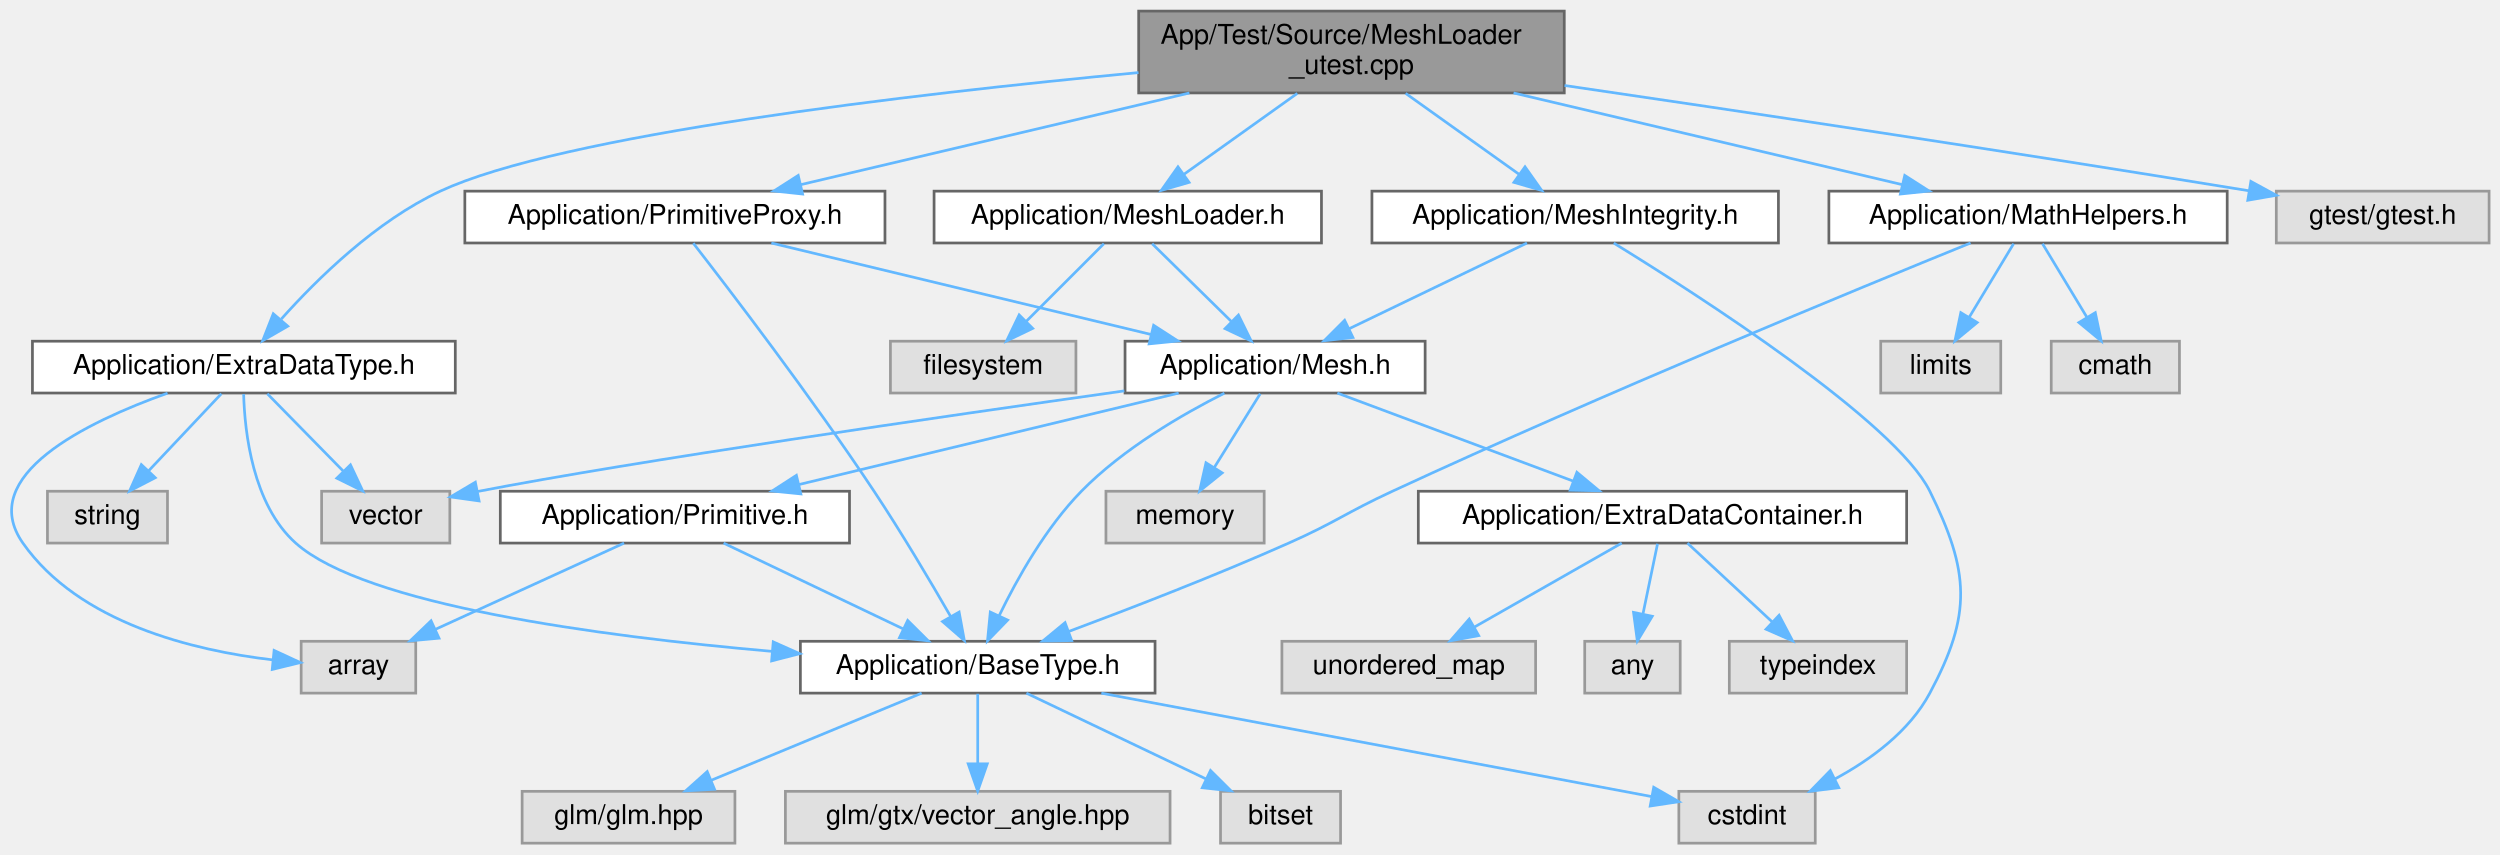
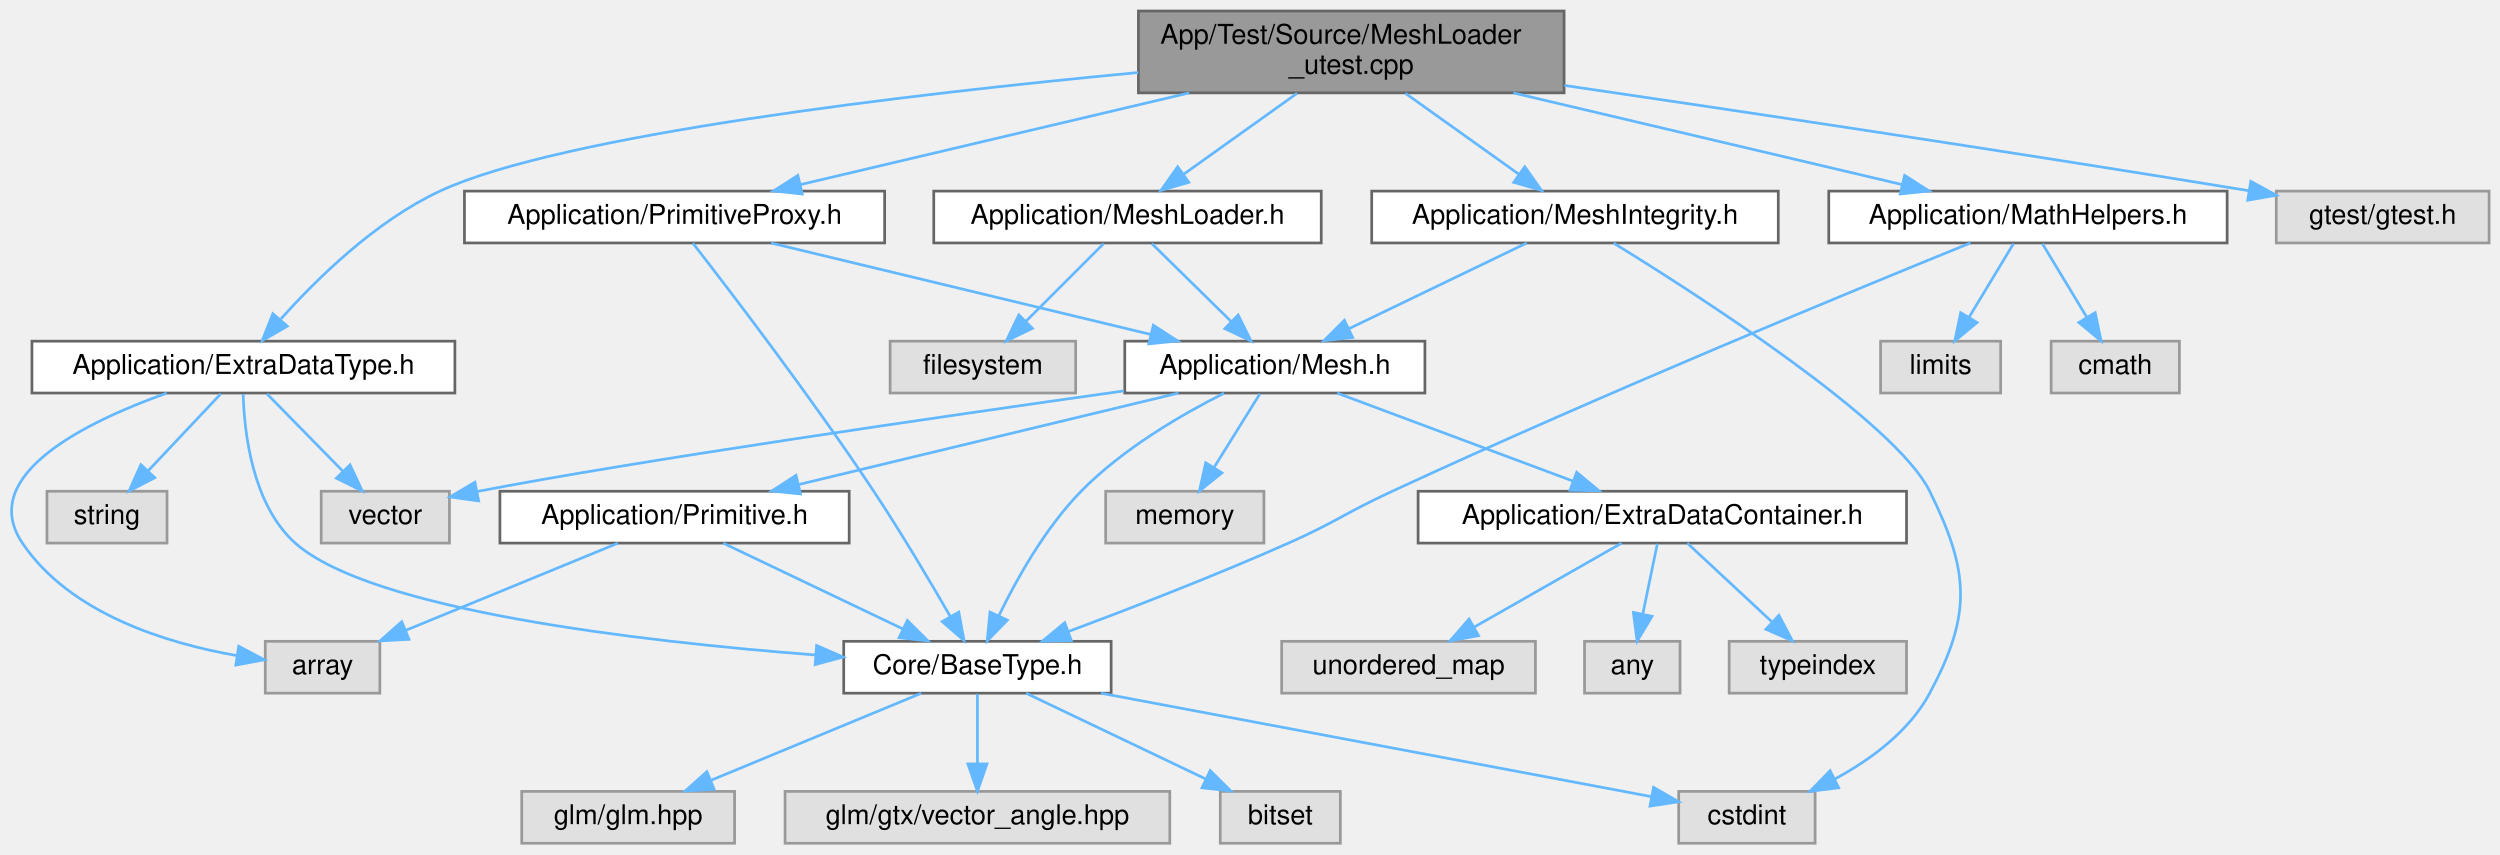
- <svg xmlns="http://www.w3.org/2000/svg" xmlns:xlink="http://www.w3.org/1999/xlink" width="916pt" height="313pt" viewBox="0.00 0.00 916.39 313.00">
+ <svg xmlns="http://www.w3.org/2000/svg" xmlns:xlink="http://www.w3.org/1999/xlink" width="916pt" height="313pt" viewBox="0.00 0.00 916.21 313.00">
  <g id="graph0" class="graph" transform="scale(1 1) rotate(0) translate(4 309)">
    <g id="Node000001" class="node">
      <g id="a_Node000001">
        <a xlink:title=" ">
-           <polygon fill="#999999" stroke="#666666" points="569.39,-305 413.39,-305 413.39,-275 569.39,-275 569.39,-305" />
-           <text text-anchor="start" x="421.39" y="-293" font-family="Helvetica,sans-Serif" font-size="10.00">App/Test/Source/MeshLoader</text>
-           <text text-anchor="middle" x="491.39" y="-282" font-family="Helvetica,sans-Serif" font-size="10.00">_utest.cpp</text>
+           <polygon fill="#999999" stroke="#666666" points="569.21,-305 413.21,-305 413.21,-275 569.21,-275 569.21,-305" />
+           <text text-anchor="start" x="421.21" y="-293" font-family="Helvetica,sans-Serif" font-size="10.00">App/Test/Source/MeshLoader</text>
+           <text text-anchor="middle" x="491.21" y="-282" font-family="Helvetica,sans-Serif" font-size="10.00">_utest.cpp</text>
        </a>
      </g>
    </g>
    <g id="Node000002" class="node">
      <g id="a_Node000002">
        <a xlink:href="ExtraDataType_8h.html" target="_top" xlink:title=" ">
-           <polygon fill="white" stroke="#666666" points="162.89,-184 7.89,-184 7.89,-165 162.89,-165 162.89,-184" />
-           <text text-anchor="middle" x="85.39" y="-172" font-family="Helvetica,sans-Serif" font-size="10.00">Application/ExtraDataType.h</text>
+           <polygon fill="white" stroke="#666666" points="162.71,-184 7.71,-184 7.71,-165 162.71,-165 162.71,-184" />
+           <text text-anchor="middle" x="85.21" y="-172" font-family="Helvetica,sans-Serif" font-size="10.00">Application/ExtraDataType.h</text>
        </a>
      </g>
    </g>
    <g id="edge1_Node000001_Node000002" class="edge">
      <g id="a_edge1_Node000001_Node000002">
        <a xlink:title=" ">
-           <path fill="none" stroke="#63b8ff" d="M413.32,-282.46C329.24,-274.51 201.58,-259.57 157.39,-239 133.9,-228.06 112.39,-206.99 99.11,-192.12" />
-           <polygon fill="#63b8ff" stroke="#63b8ff" points="101.48,-189.5 92.3,-184.21 96.17,-194.07 101.48,-189.5" />
+           <path fill="none" stroke="#63b8ff" d="M413.13,-282.46C329.05,-274.51 201.39,-259.57 157.21,-239 133.71,-228.06 112.2,-206.99 98.93,-192.12" />
+           <polygon fill="#63b8ff" stroke="#63b8ff" points="101.29,-189.5 92.11,-184.21 95.99,-194.07 101.29,-189.5" />
        </a>
      </g>
    </g>
    <g id="Node000011" class="node">
      <g id="a_Node000011">
        <a xlink:href="MathHelpers_8h.html" target="_top" xlink:title=" ">
-           <polygon fill="white" stroke="#666666" points="812.39,-239 666.39,-239 666.39,-220 812.39,-220 812.39,-239" />
-           <text text-anchor="middle" x="739.39" y="-227" font-family="Helvetica,sans-Serif" font-size="10.00">Application/MathHelpers.h</text>
+           <polygon fill="white" stroke="#666666" points="812.21,-239 666.21,-239 666.21,-220 812.21,-220 812.21,-239" />
+           <text text-anchor="middle" x="739.21" y="-227" font-family="Helvetica,sans-Serif" font-size="10.00">Application/MathHelpers.h</text>
        </a>
      </g>
    </g>
    <g id="edge10_Node000001_Node000011" class="edge">
      <g id="a_edge10_Node000001_Node000011">
        <a xlink:title=" ">
-           <path fill="none" stroke="#63b8ff" d="M550.8,-274.99C594.52,-264.67 653.12,-250.85 693.33,-241.37" />
-           <polygon fill="#63b8ff" stroke="#63b8ff" points="694.2,-244.76 703.13,-239.05 692.6,-237.94 694.2,-244.76" />
+           <path fill="none" stroke="#63b8ff" d="M550.61,-274.99C594.34,-264.67 652.93,-250.85 693.14,-241.37" />
+           <polygon fill="#63b8ff" stroke="#63b8ff" points="694.02,-244.76 702.95,-239.05 692.41,-237.94 694.02,-244.76" />
        </a>
      </g>
    </g>
    <g id="Node000014" class="node">
      <g id="a_Node000014">
        <a xlink:href="MeshIntegrity_8h.html" target="_top" xlink:title=" ">
-           <polygon fill="white" stroke="#666666" points="647.89,-239 498.89,-239 498.89,-220 647.89,-220 647.89,-239" />
-           <text text-anchor="middle" x="573.39" y="-227" font-family="Helvetica,sans-Serif" font-size="10.00">Application/MeshIntegrity.h</text>
+           <polygon fill="white" stroke="#666666" points="647.71,-239 498.71,-239 498.71,-220 647.71,-220 647.71,-239" />
+           <text text-anchor="middle" x="573.21" y="-227" font-family="Helvetica,sans-Serif" font-size="10.00">Application/MeshIntegrity.h</text>
        </a>
      </g>
    </g>
    <g id="edge14_Node000001_Node000014" class="edge">
      <g id="a_edge14_Node000001_Node000014">
        <a xlink:title=" ">
-           <path fill="none" stroke="#63b8ff" d="M511.24,-274.84C523.88,-265.83 540.2,-254.18 552.94,-245.09" />
-           <polygon fill="#63b8ff" stroke="#63b8ff" points="555,-247.92 561.11,-239.27 550.93,-242.22 555,-247.92" />
+           <path fill="none" stroke="#63b8ff" d="M511.06,-274.84C523.69,-265.83 540.01,-254.18 552.76,-245.09" />
+           <polygon fill="#63b8ff" stroke="#63b8ff" points="554.81,-247.92 560.92,-239.27 550.75,-242.22 554.81,-247.92" />
        </a>
      </g>
    </g>
    <g id="Node000022" class="node">
      <g id="a_Node000022">
        <a xlink:href="MeshLoader_8h.html" target="_top" xlink:title=" ">
-           <polygon fill="white" stroke="#666666" points="480.39,-239 338.39,-239 338.39,-220 480.39,-220 480.39,-239" />
-           <text text-anchor="middle" x="409.39" y="-227" font-family="Helvetica,sans-Serif" font-size="10.00">Application/MeshLoader.h</text>
+           <polygon fill="white" stroke="#666666" points="480.21,-239 338.21,-239 338.21,-220 480.21,-220 480.21,-239" />
+           <text text-anchor="middle" x="409.21" y="-227" font-family="Helvetica,sans-Serif" font-size="10.00">Application/MeshLoader.h</text>
        </a>
      </g>
    </g>
    <g id="edge27_Node000001_Node000022" class="edge">
      <g id="a_edge27_Node000001_Node000022">
        <a xlink:title=" ">
-           <path fill="none" stroke="#63b8ff" d="M471.54,-274.84C458.91,-265.83 442.59,-254.18 429.85,-245.09" />
-           <polygon fill="#63b8ff" stroke="#63b8ff" points="431.86,-242.22 421.68,-239.27 427.79,-247.92 431.86,-242.22" />
+           <path fill="none" stroke="#63b8ff" d="M471.36,-274.84C458.73,-265.83 442.41,-254.18 429.66,-245.09" />
+           <polygon fill="#63b8ff" stroke="#63b8ff" points="431.67,-242.22 421.5,-239.27 427.6,-247.92 431.67,-242.22" />
        </a>
      </g>
    </g>
    <g id="Node000024" class="node">
      <g id="a_Node000024">
        <a xlink:href="PrimitiveProxy_8h.html" target="_top" xlink:title=" ">
-           <polygon fill="white" stroke="#666666" points="320.39,-239 166.39,-239 166.39,-220 320.39,-220 320.39,-239" />
-           <text text-anchor="middle" x="243.39" y="-227" font-family="Helvetica,sans-Serif" font-size="10.00">Application/PrimitiveProxy.h</text>
+           <polygon fill="white" stroke="#666666" points="320.21,-239 166.21,-239 166.21,-220 320.21,-220 320.21,-239" />
+           <text text-anchor="middle" x="243.21" y="-227" font-family="Helvetica,sans-Serif" font-size="10.00">Application/PrimitiveProxy.h</text>
        </a>
      </g>
    </g>
    <g id="edge30_Node000001_Node000024" class="edge">
      <g id="a_edge30_Node000001_Node000024">
        <a xlink:title=" ">
-           <path fill="none" stroke="#63b8ff" d="M431.99,-274.99C388.27,-264.67 329.67,-250.85 289.46,-241.37" />
-           <polygon fill="#63b8ff" stroke="#63b8ff" points="290.19,-237.94 279.66,-239.05 288.59,-244.76 290.19,-237.94" />
+           <path fill="none" stroke="#63b8ff" d="M431.81,-274.99C388.08,-264.67 329.49,-250.85 289.28,-241.37" />
+           <polygon fill="#63b8ff" stroke="#63b8ff" points="290.01,-237.94 279.47,-239.05 288.4,-244.76 290.01,-237.94" />
        </a>
      </g>
    </g>
    <g id="Node000025" class="node">
      <g id="a_Node000025">
        <a xlink:title=" ">
-           <polygon fill="#e0e0e0" stroke="#999999" points="908.39,-239 830.39,-239 830.39,-220 908.39,-220 908.39,-239" />
-           <text text-anchor="middle" x="869.39" y="-227" font-family="Helvetica,sans-Serif" font-size="10.00">gtest/gtest.h</text>
+           <polygon fill="#e0e0e0" stroke="#999999" points="908.21,-239 830.21,-239 830.21,-220 908.21,-220 908.21,-239" />
+           <text text-anchor="middle" x="869.21" y="-227" font-family="Helvetica,sans-Serif" font-size="10.00">gtest/gtest.h</text>
        </a>
      </g>
    </g>
    <g id="edge33_Node000001_Node000025" class="edge">
      <g id="a_edge33_Node000001_Node000025">
        <a xlink:title=" ">
-           <path fill="none" stroke="#63b8ff" d="M569.49,-277.73C634.06,-268.28 728.42,-254.17 820.34,-239.14" />
-           <polygon fill="#63b8ff" stroke="#63b8ff" points="821.07,-242.57 830.38,-237.49 819.94,-235.66 821.07,-242.57" />
+           <path fill="none" stroke="#63b8ff" d="M569.31,-277.73C633.87,-268.28 728.24,-254.17 820.15,-239.14" />
+           <polygon fill="#63b8ff" stroke="#63b8ff" points="820.89,-242.57 830.19,-237.49 819.75,-235.66 820.89,-242.57" />
        </a>
      </g>
    </g>
    <g id="Node000003" class="node">
      <g id="a_Node000003">
        <a xlink:href="BaseType_8h.html" target="_top" xlink:title=" ">
-           <polygon fill="white" stroke="#666666" points="419.39,-74 289.39,-74 289.39,-55 419.39,-55 419.39,-74" />
-           <text text-anchor="middle" x="354.39" y="-62" font-family="Helvetica,sans-Serif" font-size="10.00">Application/BaseType.h</text>
+           <polygon fill="white" stroke="#666666" points="403.21,-74 305.21,-74 305.21,-55 403.21,-55 403.21,-74" />
+           <text text-anchor="middle" x="354.21" y="-62" font-family="Helvetica,sans-Serif" font-size="10.00">Core/BaseType.h</text>
        </a>
      </g>
    </g>
    <g id="edge2_Node000002_Node000003" class="edge">
      <g id="a_edge2_Node000002_Node000003">
        <a xlink:title=" ">
-           <path fill="none" stroke="#63b8ff" d="M85.31,-164.6C85.69,-150.73 88.59,-124.09 104.39,-110 129.73,-87.41 215.07,-75.89 279.04,-70.3" />
-           <polygon fill="#63b8ff" stroke="#63b8ff" points="279.44,-73.78 289.11,-69.46 278.85,-66.81 279.44,-73.78" />
+           <path fill="none" stroke="#63b8ff" d="M85.12,-164.6C85.5,-150.73 88.4,-124.09 104.21,-110 131.73,-85.46 230.05,-73.99 294.88,-68.99" />
+           <polygon fill="#63b8ff" stroke="#63b8ff" points="295.27,-72.47 304.98,-68.24 294.75,-65.49 295.27,-72.47" />
        </a>
      </g>
    </g>
    <g id="Node000008" class="node">
      <g id="a_Node000008">
        <a xlink:title=" ">
-           <polygon fill="#e0e0e0" stroke="#999999" points="148.39,-74 106.39,-74 106.39,-55 148.39,-55 148.39,-74" />
-           <text text-anchor="middle" x="127.39" y="-62" font-family="Helvetica,sans-Serif" font-size="10.00">array</text>
+           <polygon fill="#e0e0e0" stroke="#999999" points="135.21,-74 93.21,-74 93.21,-55 135.21,-55 135.21,-74" />
+           <text text-anchor="middle" x="114.21" y="-62" font-family="Helvetica,sans-Serif" font-size="10.00">array</text>
        </a>
      </g>
    </g>
    <g id="edge7_Node000002_Node000008" class="edge">
      <g id="a_edge7_Node000002_Node000008">
        <a xlink:title=" ">
-           <path fill="none" stroke="#63b8ff" d="M57.41,-164.95C27.66,-154.36 -12.9,-134.65 4.39,-110 24.96,-80.7 66.84,-70.61 95.98,-67.18" />
-           <polygon fill="#63b8ff" stroke="#63b8ff" points="96.47,-70.65 106.08,-66.2 95.79,-63.68 96.47,-70.65" />
+           <path fill="none" stroke="#63b8ff" d="M57.13,-164.97C27.55,-154.46 -12.57,-134.89 4.21,-110 21.62,-84.18 56.82,-73.33 82.74,-68.78" />
+           <polygon fill="#63b8ff" stroke="#63b8ff" points="83.49,-72.21 92.85,-67.24 82.43,-65.29 83.49,-72.21" />
        </a>
      </g>
    </g>
    <g id="Node000009" class="node">
      <g id="a_Node000009">
        <a xlink:title=" ">
-           <polygon fill="#e0e0e0" stroke="#999999" points="57.39,-129 13.39,-129 13.39,-110 57.39,-110 57.39,-129" />
-           <text text-anchor="middle" x="35.39" y="-117" font-family="Helvetica,sans-Serif" font-size="10.00">string</text>
+           <polygon fill="#e0e0e0" stroke="#999999" points="57.21,-129 13.21,-129 13.21,-110 57.21,-110 57.21,-129" />
+           <text text-anchor="middle" x="35.21" y="-117" font-family="Helvetica,sans-Serif" font-size="10.00">string</text>
        </a>
      </g>
    </g>
    <g id="edge8_Node000002_Node000009" class="edge">
      <g id="a_edge8_Node000002_Node000009">
        <a xlink:title=" ">
-           <path fill="none" stroke="#63b8ff" d="M77.14,-164.75C69.93,-157.11 59.29,-145.82 50.55,-136.56" />
-           <polygon fill="#63b8ff" stroke="#63b8ff" points="52.91,-133.96 43.5,-129.09 47.81,-138.76 52.91,-133.96" />
+           <path fill="none" stroke="#63b8ff" d="M76.95,-164.75C69.74,-157.11 59.1,-145.82 50.36,-136.56" />
+           <polygon fill="#63b8ff" stroke="#63b8ff" points="52.72,-133.96 43.31,-129.09 47.63,-138.76 52.72,-133.96" />
        </a>
      </g>
    </g>
    <g id="Node000010" class="node">
      <g id="a_Node000010">
        <a xlink:title=" ">
-           <polygon fill="#e0e0e0" stroke="#999999" points="160.89,-129 113.89,-129 113.89,-110 160.89,-110 160.89,-129" />
-           <text text-anchor="middle" x="137.39" y="-117" font-family="Helvetica,sans-Serif" font-size="10.00">vector</text>
+           <polygon fill="#e0e0e0" stroke="#999999" points="160.71,-129 113.71,-129 113.71,-110 160.71,-110 160.71,-129" />
+           <text text-anchor="middle" x="137.21" y="-117" font-family="Helvetica,sans-Serif" font-size="10.00">vector</text>
        </a>
      </g>
    </g>
    <g id="edge9_Node000002_Node000010" class="edge">
      <g id="a_edge9_Node000002_Node000010">
        <a xlink:title=" ">
-           <path fill="none" stroke="#63b8ff" d="M93.98,-164.75C101.55,-157.03 112.77,-145.6 121.91,-136.28" />
-           <polygon fill="#63b8ff" stroke="#63b8ff" points="124.46,-138.68 128.97,-129.09 119.47,-133.78 124.46,-138.68" />
+           <path fill="none" stroke="#63b8ff" d="M93.79,-164.75C101.37,-157.03 112.59,-145.6 121.72,-136.28" />
+           <polygon fill="#63b8ff" stroke="#63b8ff" points="124.28,-138.68 128.78,-129.09 119.28,-133.78 124.28,-138.68" />
        </a>
      </g>
    </g>
    <g id="Node000004" class="node">
      <g id="a_Node000004">
        <a xlink:title=" ">
-           <polygon fill="#e0e0e0" stroke="#999999" points="265.39,-19 187.39,-19 187.39,0 265.39,0 265.39,-19" />
-           <text text-anchor="middle" x="226.39" y="-7" font-family="Helvetica,sans-Serif" font-size="10.00">glm/glm.hpp</text>
+           <polygon fill="#e0e0e0" stroke="#999999" points="265.21,-19 187.21,-19 187.21,0 265.21,0 265.21,-19" />
+           <text text-anchor="middle" x="226.21" y="-7" font-family="Helvetica,sans-Serif" font-size="10.00">glm/glm.hpp</text>
        </a>
      </g>
    </g>
    <g id="edge3_Node000003_Node000004" class="edge">
      <g id="a_edge3_Node000003_Node000004">
        <a xlink:title=" ">
-           <path fill="none" stroke="#63b8ff" d="M333.83,-54.98C312.96,-46.34 280.42,-32.87 256.62,-23.02" />
-           <polygon fill="#63b8ff" stroke="#63b8ff" points="257.91,-19.76 247.33,-19.17 255.23,-26.23 257.91,-19.76" />
+           <path fill="none" stroke="#63b8ff" d="M333.64,-54.98C312.77,-46.34 280.24,-32.87 256.44,-23.02" />
+           <polygon fill="#63b8ff" stroke="#63b8ff" points="257.73,-19.76 247.15,-19.17 255.05,-26.23 257.73,-19.76" />
        </a>
      </g>
    </g>
    <g id="Node000005" class="node">
      <g id="a_Node000005">
        <a xlink:title=" ">
-           <polygon fill="#e0e0e0" stroke="#999999" points="424.89,-19 283.89,-19 283.89,0 424.89,0 424.89,-19" />
-           <text text-anchor="middle" x="354.39" y="-7" font-family="Helvetica,sans-Serif" font-size="10.00">glm/gtx/vector_angle.hpp</text>
+           <polygon fill="#e0e0e0" stroke="#999999" points="424.71,-19 283.71,-19 283.71,0 424.71,0 424.71,-19" />
+           <text text-anchor="middle" x="354.21" y="-7" font-family="Helvetica,sans-Serif" font-size="10.00">glm/gtx/vector_angle.hpp</text>
        </a>
      </g>
    </g>
    <g id="edge4_Node000003_Node000005" class="edge">
      <g id="a_edge4_Node000003_Node000005">
        <a xlink:title=" ">
-           <path fill="none" stroke="#63b8ff" d="M354.39,-54.75C354.39,-47.8 354.39,-37.85 354.39,-29.13" />
-           <polygon fill="#63b8ff" stroke="#63b8ff" points="357.89,-29.09 354.39,-19.09 350.89,-29.09 357.89,-29.09" />
+           <path fill="none" stroke="#63b8ff" d="M354.21,-54.75C354.21,-47.8 354.21,-37.85 354.21,-29.13" />
+           <polygon fill="#63b8ff" stroke="#63b8ff" points="357.71,-29.09 354.21,-19.09 350.71,-29.09 357.71,-29.09" />
        </a>
      </g>
    </g>
    <g id="Node000006" class="node">
      <g id="a_Node000006">
        <a xlink:title=" ">
-           <polygon fill="#e0e0e0" stroke="#999999" points="487.39,-19 443.39,-19 443.39,0 487.39,0 487.39,-19" />
-           <text text-anchor="middle" x="465.39" y="-7" font-family="Helvetica,sans-Serif" font-size="10.00">bitset</text>
+           <polygon fill="#e0e0e0" stroke="#999999" points="487.21,-19 443.21,-19 443.21,0 487.21,0 487.21,-19" />
+           <text text-anchor="middle" x="465.21" y="-7" font-family="Helvetica,sans-Serif" font-size="10.00">bitset</text>
        </a>
      </g>
    </g>
    <g id="edge5_Node000003_Node000006" class="edge">
      <g id="a_edge5_Node000003_Node000006">
        <a xlink:title=" ">
-           <path fill="none" stroke="#63b8ff" d="M372.23,-54.98C390,-46.5 417.54,-33.35 438.07,-23.54" />
-           <polygon fill="#63b8ff" stroke="#63b8ff" points="439.72,-26.64 447.24,-19.17 436.7,-20.32 439.72,-26.64" />
+           <path fill="none" stroke="#63b8ff" d="M372.04,-54.98C389.82,-46.5 417.35,-33.35 437.89,-23.54" />
+           <polygon fill="#63b8ff" stroke="#63b8ff" points="439.53,-26.64 447.05,-19.17 436.52,-20.32 439.53,-26.64" />
        </a>
      </g>
    </g>
    <g id="Node000007" class="node">
      <g id="a_Node000007">
        <a xlink:title=" ">
-           <polygon fill="#e0e0e0" stroke="#999999" points="661.39,-19 611.39,-19 611.39,0 661.39,0 661.39,-19" />
-           <text text-anchor="middle" x="636.39" y="-7" font-family="Helvetica,sans-Serif" font-size="10.00">cstdint</text>
+           <polygon fill="#e0e0e0" stroke="#999999" points="661.21,-19 611.21,-19 611.21,0 661.21,0 661.21,-19" />
+           <text text-anchor="middle" x="636.21" y="-7" font-family="Helvetica,sans-Serif" font-size="10.00">cstdint</text>
        </a>
      </g>
    </g>
    <g id="edge6_Node000003_Node000007" class="edge">
      <g id="a_edge6_Node000003_Node000007">
        <a xlink:title=" ">
-           <path fill="none" stroke="#63b8ff" d="M399.7,-54.98C455.93,-44.42 550.59,-26.63 601.49,-17.06" />
-           <polygon fill="#63b8ff" stroke="#63b8ff" points="602.18,-20.49 611.37,-15.2 600.89,-13.61 602.18,-20.49" />
+           <path fill="none" stroke="#63b8ff" d="M399.52,-54.98C455.74,-44.42 550.4,-26.63 601.31,-17.06" />
+           <polygon fill="#63b8ff" stroke="#63b8ff" points="602,-20.49 611.18,-15.2 600.7,-13.61 602,-20.49" />
        </a>
      </g>
    </g>
    <g id="edge11_Node000011_Node000003" class="edge">
      <g id="a_edge11_Node000011_Node000003">
        <a xlink:title=" ">
-           <path fill="none" stroke="#63b8ff" d="M718.32,-220C677.23,-203.31 583.63,-164.76 506.39,-129 489.26,-121.07 485.65,-117.66 468.39,-110 441.67,-98.13 410.73,-86.16 387.83,-77.63" />
-           <polygon fill="#63b8ff" stroke="#63b8ff" points="388.83,-74.27 378.23,-74.08 386.4,-80.83 388.83,-74.27" />
+           <path fill="none" stroke="#63b8ff" d="M718.14,-220C677.04,-203.31 583.44,-164.76 506.21,-129 489.07,-121.07 485.47,-117.66 468.21,-110 441.48,-98.13 410.54,-86.16 387.65,-77.63" />
+           <polygon fill="#63b8ff" stroke="#63b8ff" points="388.64,-74.27 378.05,-74.08 386.21,-80.83 388.64,-74.27" />
        </a>
      </g>
    </g>
    <g id="Node000012" class="node">
      <g id="a_Node000012">
        <a xlink:title=" ">
-           <polygon fill="#e0e0e0" stroke="#999999" points="794.89,-184 747.89,-184 747.89,-165 794.89,-165 794.89,-184" />
-           <text text-anchor="middle" x="771.39" y="-172" font-family="Helvetica,sans-Serif" font-size="10.00">cmath</text>
+           <polygon fill="#e0e0e0" stroke="#999999" points="794.71,-184 747.71,-184 747.71,-165 794.71,-165 794.71,-184" />
+           <text text-anchor="middle" x="771.21" y="-172" font-family="Helvetica,sans-Serif" font-size="10.00">cmath</text>
        </a>
      </g>
    </g>
    <g id="edge12_Node000011_Node000012" class="edge">
      <g id="a_edge12_Node000011_Node000012">
        <a xlink:title=" ">
-           <path fill="none" stroke="#63b8ff" d="M744.68,-219.75C749.11,-212.42 755.56,-201.73 761.01,-192.7" />
-           <polygon fill="#63b8ff" stroke="#63b8ff" points="764.04,-194.46 766.21,-184.09 758.04,-190.84 764.04,-194.46" />
+           <path fill="none" stroke="#63b8ff" d="M744.49,-219.75C748.92,-212.42 755.37,-201.73 760.83,-192.7" />
+           <polygon fill="#63b8ff" stroke="#63b8ff" points="763.85,-194.46 766.02,-184.09 757.86,-190.84 763.85,-194.46" />
        </a>
      </g>
    </g>
    <g id="Node000013" class="node">
      <g id="a_Node000013">
        <a xlink:title=" ">
-           <polygon fill="#e0e0e0" stroke="#999999" points="729.39,-184 685.39,-184 685.39,-165 729.39,-165 729.39,-184" />
-           <text text-anchor="middle" x="707.39" y="-172" font-family="Helvetica,sans-Serif" font-size="10.00">limits</text>
+           <polygon fill="#e0e0e0" stroke="#999999" points="729.21,-184 685.21,-184 685.21,-165 729.21,-165 729.21,-184" />
+           <text text-anchor="middle" x="707.21" y="-172" font-family="Helvetica,sans-Serif" font-size="10.00">limits</text>
        </a>
      </g>
    </g>
    <g id="edge13_Node000011_Node000013" class="edge">
      <g id="a_edge13_Node000011_Node000013">
        <a xlink:title=" ">
-           <path fill="none" stroke="#63b8ff" d="M734.11,-219.75C729.68,-212.42 723.23,-201.73 717.78,-192.7" />
-           <polygon fill="#63b8ff" stroke="#63b8ff" points="720.75,-190.84 712.58,-184.09 714.75,-194.46 720.75,-190.84" />
+           <path fill="none" stroke="#63b8ff" d="M733.92,-219.75C729.5,-212.42 723.04,-201.73 717.59,-192.7" />
+           <polygon fill="#63b8ff" stroke="#63b8ff" points="720.56,-190.84 712.39,-184.09 714.57,-194.46 720.56,-190.84" />
        </a>
      </g>
    </g>
    <g id="edge26_Node000014_Node000007" class="edge">
      <g id="a_edge26_Node000014_Node000007">
        <a xlink:title=" ">
-           <path fill="none" stroke="#63b8ff" d="M587.53,-219.96C618.54,-200.88 690.81,-154.48 703.39,-129 717.96,-99.51 718.94,-83.98 703.39,-55 695.89,-41 681.82,-30.66 668.51,-23.48" />
-           <polygon fill="#63b8ff" stroke="#63b8ff" points="670.02,-20.33 659.51,-19.02 666.91,-26.6 670.02,-20.33" />
+           <path fill="none" stroke="#63b8ff" d="M587.34,-219.96C618.36,-200.88 690.62,-154.48 703.21,-129 717.77,-99.51 718.75,-83.98 703.21,-55 695.7,-41 681.64,-30.66 668.33,-23.48" />
+           <polygon fill="#63b8ff" stroke="#63b8ff" points="669.83,-20.33 659.32,-19.02 666.72,-26.6 669.83,-20.33" />
        </a>
      </g>
    </g>
    <g id="Node000015" class="node">
      <g id="a_Node000015">
        <a xlink:href="Mesh_8h.html" target="_top" xlink:title=" ">
-           <polygon fill="white" stroke="#666666" points="518.39,-184 408.39,-184 408.39,-165 518.39,-165 518.39,-184" />
-           <text text-anchor="middle" x="463.39" y="-172" font-family="Helvetica,sans-Serif" font-size="10.00">Application/Mesh.h</text>
+           <polygon fill="white" stroke="#666666" points="518.21,-184 408.21,-184 408.21,-165 518.21,-165 518.21,-184" />
+           <text text-anchor="middle" x="463.21" y="-172" font-family="Helvetica,sans-Serif" font-size="10.00">Application/Mesh.h</text>
        </a>
      </g>
    </g>
    <g id="edge15_Node000014_Node000015" class="edge">
      <g id="a_edge15_Node000014_Node000015">
        <a xlink:title=" ">
-           <path fill="none" stroke="#63b8ff" d="M555.72,-219.98C538.11,-211.5 510.82,-198.35 490.47,-188.54" />
-           <polygon fill="#63b8ff" stroke="#63b8ff" points="491.92,-185.36 481.39,-184.17 488.88,-191.66 491.92,-185.36" />
-         </a>
-       </g>
-     </g>
-     <g id="edge16_Node000015_Node000003" class="edge">
-       <g id="a_edge16_Node000015_Node000003">
-         <a xlink:title=" ">
-           <path fill="none" stroke="#63b8ff" d="M444.81,-164.95C429.42,-157.19 407.66,-144.59 392.39,-129 379.36,-115.69 368.89,-97.08 362.28,-83.45" />
-           <polygon fill="#63b8ff" stroke="#63b8ff" points="365.36,-81.77 357.98,-74.16 359,-84.71 365.36,-81.77" />
+           <path fill="none" stroke="#63b8ff" d="M555.53,-219.98C537.92,-211.5 510.63,-198.35 490.28,-188.54" />
+           <polygon fill="#63b8ff" stroke="#63b8ff" points="491.73,-185.36 481.2,-184.17 488.69,-191.66 491.73,-185.36" />
+         </a>
+       </g>
+     </g>
+     <g id="edge23_Node000015_Node000003" class="edge">
+       <g id="a_edge23_Node000015_Node000003">
+         <a xlink:title=" ">
+           <path fill="none" stroke="#63b8ff" d="M444.62,-164.95C429.23,-157.19 407.48,-144.59 392.21,-129 379.17,-115.69 368.71,-97.08 362.09,-83.45" />
+           <polygon fill="#63b8ff" stroke="#63b8ff" points="365.17,-81.77 357.8,-74.16 358.82,-84.71 365.17,-81.77" />
        </a>
      </g>
    </g>
    <g id="edge25_Node000015_Node000010" class="edge">
      <g id="a_edge25_Node000015_Node000010">
        <a xlink:title=" ">
-           <path fill="none" stroke="#63b8ff" d="M408.13,-165.79C340.47,-156.24 228.77,-140.08 171.21,-128.94" />
-           <polygon fill="#63b8ff" stroke="#63b8ff" points="171.61,-125.45 161.12,-126.92 170.24,-132.31 171.61,-125.45" />
+           <path fill="none" stroke="#63b8ff" d="M407.94,-165.79C340.29,-156.24 228.58,-140.08 171.03,-128.94" />
+           <polygon fill="#63b8ff" stroke="#63b8ff" points="171.43,-125.45 160.93,-126.92 170.05,-132.31 171.43,-125.45" />
        </a>
      </g>
    </g>
    <g id="Node000016" class="node">
      <g id="a_Node000016">
        <a xlink:href="ExtraDataContainer_8h.html" target="_top" xlink:title=" ">
-           <polygon fill="white" stroke="#666666" points="694.89,-129 515.89,-129 515.89,-110 694.89,-110 694.89,-129" />
-           <text text-anchor="middle" x="605.39" y="-117" font-family="Helvetica,sans-Serif" font-size="10.00">Application/ExtraDataContainer.h</text>
-         </a>
-       </g>
-     </g>
-     <g id="edge17_Node000015_Node000016" class="edge">
-       <g id="a_edge17_Node000015_Node000016">
-         <a xlink:title=" ">
-           <path fill="none" stroke="#63b8ff" d="M486.21,-164.98C509.57,-156.27 546.1,-142.63 572.56,-132.75" />
-           <polygon fill="#63b8ff" stroke="#63b8ff" points="574.02,-135.95 582.17,-129.17 571.57,-129.39 574.02,-135.95" />
+           <polygon fill="white" stroke="#666666" points="694.71,-129 515.71,-129 515.71,-110 694.71,-110 694.71,-129" />
+           <text text-anchor="middle" x="605.21" y="-117" font-family="Helvetica,sans-Serif" font-size="10.00">Application/ExtraDataContainer.h</text>
+         </a>
+       </g>
+     </g>
+     <g id="edge16_Node000015_Node000016" class="edge">
+       <g id="a_edge16_Node000015_Node000016">
+         <a xlink:title=" ">
+           <path fill="none" stroke="#63b8ff" d="M486.02,-164.98C509.38,-156.27 545.91,-142.63 572.38,-132.75" />
+           <polygon fill="#63b8ff" stroke="#63b8ff" points="573.83,-135.95 581.98,-129.17 571.39,-129.39 573.83,-135.95" />
        </a>
      </g>
    </g>
    <g id="Node000020" class="node">
      <g id="a_Node000020">
        <a xlink:href="Primitive_8h.html" target="_top" xlink:title=" ">
-           <polygon fill="white" stroke="#666666" points="307.39,-129 179.39,-129 179.39,-110 307.39,-110 307.39,-129" />
-           <text text-anchor="middle" x="243.39" y="-117" font-family="Helvetica,sans-Serif" font-size="10.00">Application/Primitive.h</text>
-         </a>
-       </g>
-     </g>
-     <g id="edge21_Node000015_Node000020" class="edge">
-       <g id="a_edge21_Node000015_Node000020">
-         <a xlink:title=" ">
-           <path fill="none" stroke="#63b8ff" d="M428.05,-164.98C390.23,-155.87 330.13,-141.4 288.83,-131.45" />
-           <polygon fill="#63b8ff" stroke="#63b8ff" points="289.56,-128.02 279.02,-129.08 287.92,-134.83 289.56,-128.02" />
+           <polygon fill="white" stroke="#666666" points="307.21,-129 179.21,-129 179.21,-110 307.21,-110 307.21,-129" />
+           <text text-anchor="middle" x="243.21" y="-117" font-family="Helvetica,sans-Serif" font-size="10.00">Application/Primitive.h</text>
+         </a>
+       </g>
+     </g>
+     <g id="edge20_Node000015_Node000020" class="edge">
+       <g id="a_edge20_Node000015_Node000020">
+         <a xlink:title=" ">
+           <path fill="none" stroke="#63b8ff" d="M427.86,-164.98C390.05,-155.87 329.94,-141.4 288.64,-131.45" />
+           <polygon fill="#63b8ff" stroke="#63b8ff" points="289.37,-128.02 278.83,-129.08 287.73,-134.83 289.37,-128.02" />
        </a>
      </g>
    </g>
    <g id="Node000021" class="node">
      <g id="a_Node000021">
        <a xlink:title=" ">
-           <polygon fill="#e0e0e0" stroke="#999999" points="459.39,-129 401.39,-129 401.39,-110 459.39,-110 459.39,-129" />
-           <text text-anchor="middle" x="430.39" y="-117" font-family="Helvetica,sans-Serif" font-size="10.00">memory</text>
+           <polygon fill="#e0e0e0" stroke="#999999" points="459.21,-129 401.21,-129 401.21,-110 459.21,-110 459.21,-129" />
+           <text text-anchor="middle" x="430.21" y="-117" font-family="Helvetica,sans-Serif" font-size="10.00">memory</text>
        </a>
      </g>
    </g>
    <g id="edge24_Node000015_Node000021" class="edge">
      <g id="a_edge24_Node000015_Node000021">
        <a xlink:title=" ">
-           <path fill="none" stroke="#63b8ff" d="M457.95,-164.75C453.38,-157.42 446.73,-146.73 441.1,-137.7" />
-           <polygon fill="#63b8ff" stroke="#63b8ff" points="444,-135.73 435.74,-129.09 438.06,-139.43 444,-135.73" />
+           <path fill="none" stroke="#63b8ff" d="M457.76,-164.75C453.19,-157.42 446.54,-146.73 440.91,-137.7" />
+           <polygon fill="#63b8ff" stroke="#63b8ff" points="443.81,-135.73 435.56,-129.09 437.87,-139.43 443.81,-135.73" />
        </a>
      </g>
    </g>
    <g id="Node000017" class="node">
      <g id="a_Node000017">
        <a xlink:title=" ">
-           <polygon fill="#e0e0e0" stroke="#999999" points="611.89,-74 576.89,-74 576.89,-55 611.89,-55 611.89,-74" />
-           <text text-anchor="middle" x="594.39" y="-62" font-family="Helvetica,sans-Serif" font-size="10.00">any</text>
-         </a>
-       </g>
-     </g>
-     <g id="edge18_Node000016_Node000017" class="edge">
-       <g id="a_edge18_Node000016_Node000017">
-         <a xlink:title=" ">
-           <path fill="none" stroke="#63b8ff" d="M603.58,-109.75C602.14,-102.8 600.07,-92.85 598.26,-84.13" />
-           <polygon fill="#63b8ff" stroke="#63b8ff" points="601.64,-83.17 596.18,-74.09 594.78,-84.59 601.64,-83.17" />
+           <polygon fill="#e0e0e0" stroke="#999999" points="611.71,-74 576.71,-74 576.71,-55 611.71,-55 611.71,-74" />
+           <text text-anchor="middle" x="594.21" y="-62" font-family="Helvetica,sans-Serif" font-size="10.00">any</text>
+         </a>
+       </g>
+     </g>
+     <g id="edge17_Node000016_Node000017" class="edge">
+       <g id="a_edge17_Node000016_Node000017">
+         <a xlink:title=" ">
+           <path fill="none" stroke="#63b8ff" d="M603.39,-109.75C601.95,-102.8 599.88,-92.85 598.08,-84.13" />
+           <polygon fill="#63b8ff" stroke="#63b8ff" points="601.45,-83.17 595.99,-74.09 594.6,-84.59 601.45,-83.17" />
        </a>
      </g>
    </g>
    <g id="Node000018" class="node">
      <g id="a_Node000018">
        <a xlink:title=" ">
-           <polygon fill="#e0e0e0" stroke="#999999" points="694.89,-74 629.89,-74 629.89,-55 694.89,-55 694.89,-74" />
-           <text text-anchor="middle" x="662.39" y="-62" font-family="Helvetica,sans-Serif" font-size="10.00">typeindex</text>
-         </a>
-       </g>
-     </g>
-     <g id="edge19_Node000016_Node000018" class="edge">
-       <g id="a_edge19_Node000016_Node000018">
-         <a xlink:title=" ">
-           <path fill="none" stroke="#63b8ff" d="M614.55,-109.98C622.9,-102.23 635.43,-90.58 645.57,-81.14" />
-           <polygon fill="#63b8ff" stroke="#63b8ff" points="648.13,-83.54 653.07,-74.17 643.36,-78.42 648.13,-83.54" />
+           <polygon fill="#e0e0e0" stroke="#999999" points="694.71,-74 629.71,-74 629.71,-55 694.71,-55 694.71,-74" />
+           <text text-anchor="middle" x="662.21" y="-62" font-family="Helvetica,sans-Serif" font-size="10.00">typeindex</text>
+         </a>
+       </g>
+     </g>
+     <g id="edge18_Node000016_Node000018" class="edge">
+       <g id="a_edge18_Node000016_Node000018">
+         <a xlink:title=" ">
+           <path fill="none" stroke="#63b8ff" d="M614.37,-109.98C622.71,-102.23 635.24,-90.58 645.38,-81.14" />
+           <polygon fill="#63b8ff" stroke="#63b8ff" points="647.94,-83.54 652.88,-74.17 643.18,-78.42 647.94,-83.54" />
        </a>
      </g>
    </g>
    <g id="Node000019" class="node">
      <g id="a_Node000019">
        <a xlink:title=" ">
-           <polygon fill="#e0e0e0" stroke="#999999" points="558.89,-74 465.89,-74 465.89,-55 558.89,-55 558.89,-74" />
-           <text text-anchor="middle" x="512.39" y="-62" font-family="Helvetica,sans-Serif" font-size="10.00">unordered_map</text>
-         </a>
-       </g>
-     </g>
-     <g id="edge20_Node000016_Node000019" class="edge">
-       <g id="a_edge20_Node000016_Node000019">
-         <a xlink:title=" ">
-           <path fill="none" stroke="#63b8ff" d="M590.45,-109.98C575.9,-101.69 553.53,-88.94 536.46,-79.22" />
-           <polygon fill="#63b8ff" stroke="#63b8ff" points="538.03,-76.08 527.61,-74.17 534.56,-82.16 538.03,-76.08" />
-         </a>
-       </g>
-     </g>
-     <g id="edge22_Node000020_Node000003" class="edge">
-       <g id="a_edge22_Node000020_Node000003">
-         <a xlink:title=" ">
-           <path fill="none" stroke="#63b8ff" d="M261.23,-109.98C279,-101.5 306.54,-88.35 327.07,-78.54" />
-           <polygon fill="#63b8ff" stroke="#63b8ff" points="328.72,-81.64 336.24,-74.17 325.7,-75.32 328.72,-81.64" />
-         </a>
-       </g>
-     </g>
-     <g id="edge23_Node000020_Node000008" class="edge">
-       <g id="a_edge23_Node000020_Node000008">
-         <a xlink:title=" ">
-           <path fill="none" stroke="#63b8ff" d="M224.76,-109.98C206.1,-101.46 177.14,-88.23 155.66,-78.41" />
-           <polygon fill="#63b8ff" stroke="#63b8ff" points="156.92,-75.14 146.37,-74.17 154.01,-81.51 156.92,-75.14" />
+           <polygon fill="#e0e0e0" stroke="#999999" points="558.71,-74 465.71,-74 465.71,-55 558.71,-55 558.71,-74" />
+           <text text-anchor="middle" x="512.21" y="-62" font-family="Helvetica,sans-Serif" font-size="10.00">unordered_map</text>
+         </a>
+       </g>
+     </g>
+     <g id="edge19_Node000016_Node000019" class="edge">
+       <g id="a_edge19_Node000016_Node000019">
+         <a xlink:title=" ">
+           <path fill="none" stroke="#63b8ff" d="M590.27,-109.98C575.71,-101.69 553.34,-88.94 536.27,-79.22" />
+           <polygon fill="#63b8ff" stroke="#63b8ff" points="537.84,-76.08 527.42,-74.17 534.38,-82.16 537.84,-76.08" />
+         </a>
+       </g>
+     </g>
+     <g id="edge21_Node000020_Node000003" class="edge">
+       <g id="a_edge21_Node000020_Node000003">
+         <a xlink:title=" ">
+           <path fill="none" stroke="#63b8ff" d="M261.04,-109.98C278.82,-101.5 306.35,-88.35 326.89,-78.54" />
+           <polygon fill="#63b8ff" stroke="#63b8ff" points="328.53,-81.64 336.05,-74.17 325.52,-75.32 328.53,-81.64" />
+         </a>
+       </g>
+     </g>
+     <g id="edge22_Node000020_Node000008" class="edge">
+       <g id="a_edge22_Node000020_Node000008">
+         <a xlink:title=" ">
+           <path fill="none" stroke="#63b8ff" d="M222.48,-109.98C201.45,-101.34 168.66,-87.87 144.67,-78.02" />
+           <polygon fill="#63b8ff" stroke="#63b8ff" points="145.89,-74.73 135.31,-74.17 143.23,-81.21 145.89,-74.73" />
        </a>
      </g>
    </g>
    <g id="edge28_Node000022_Node000015" class="edge">
      <g id="a_edge28_Node000022_Node000015">
        <a xlink:title=" ">
-           <path fill="none" stroke="#63b8ff" d="M418.31,-219.75C426.18,-212.03 437.83,-200.6 447.31,-191.28" />
-           <polygon fill="#63b8ff" stroke="#63b8ff" points="449.96,-193.59 454.64,-184.09 445.06,-188.6 449.96,-193.59" />
+           <path fill="none" stroke="#63b8ff" d="M418.13,-219.75C425.99,-212.03 437.64,-200.6 447.13,-191.28" />
+           <polygon fill="#63b8ff" stroke="#63b8ff" points="449.77,-193.59 454.46,-184.09 444.87,-188.6 449.77,-193.59" />
        </a>
      </g>
    </g>
    <g id="Node000023" class="node">
      <g id="a_Node000023">
        <a xlink:title=" ">
-           <polygon fill="#e0e0e0" stroke="#999999" points="390.39,-184 322.39,-184 322.39,-165 390.39,-165 390.39,-184" />
-           <text text-anchor="middle" x="356.39" y="-172" font-family="Helvetica,sans-Serif" font-size="10.00">filesystem</text>
+           <polygon fill="#e0e0e0" stroke="#999999" points="390.21,-184 322.21,-184 322.21,-165 390.21,-165 390.21,-184" />
+           <text text-anchor="middle" x="356.21" y="-172" font-family="Helvetica,sans-Serif" font-size="10.00">filesystem</text>
        </a>
      </g>
    </g>
    <g id="edge29_Node000022_Node000023" class="edge">
      <g id="a_edge29_Node000022_Node000023">
        <a xlink:title=" ">
-           <path fill="none" stroke="#63b8ff" d="M400.64,-219.75C392.93,-212.03 381.49,-200.6 372.18,-191.28" />
-           <polygon fill="#63b8ff" stroke="#63b8ff" points="374.53,-188.69 364.98,-184.09 369.58,-193.64 374.53,-188.69" />
-         </a>
-       </g>
-     </g>
-     <g id="edge31_Node000024_Node000003" class="edge">
-       <g id="a_edge31_Node000024_Node000003">
-         <a xlink:title=" ">
-           <path fill="none" stroke="#63b8ff" d="M250.12,-219.91C263.34,-202.91 293.4,-163.63 316.39,-129 326.47,-113.82 337.05,-95.97 344.48,-83.06" />
-           <polygon fill="#63b8ff" stroke="#63b8ff" points="347.57,-84.71 349.48,-74.29 341.49,-81.24 347.57,-84.71" />
-         </a>
-       </g>
-     </g>
-     <g id="edge32_Node000024_Node000015" class="edge">
-       <g id="a_edge32_Node000024_Node000015">
-         <a xlink:title=" ">
-           <path fill="none" stroke="#63b8ff" d="M278.74,-219.98C316.56,-210.87 376.66,-196.4 417.96,-186.45" />
-           <polygon fill="#63b8ff" stroke="#63b8ff" points="418.87,-189.83 427.77,-184.08 417.23,-183.02 418.87,-189.83" />
+           <path fill="none" stroke="#63b8ff" d="M400.46,-219.75C392.74,-212.03 381.3,-200.6 371.99,-191.28" />
+           <polygon fill="#63b8ff" stroke="#63b8ff" points="374.34,-188.69 364.8,-184.09 369.39,-193.64 374.34,-188.69" />
+         </a>
+       </g>
+     </g>
+     <g id="edge32_Node000024_Node000003" class="edge">
+       <g id="a_edge32_Node000024_Node000003">
+         <a xlink:title=" ">
+           <path fill="none" stroke="#63b8ff" d="M249.93,-219.91C263.15,-202.91 293.22,-163.63 316.21,-129 326.29,-113.82 336.86,-95.97 344.29,-83.06" />
+           <polygon fill="#63b8ff" stroke="#63b8ff" points="347.38,-84.71 349.3,-74.29 341.3,-81.24 347.38,-84.71" />
+         </a>
+       </g>
+     </g>
+     <g id="edge31_Node000024_Node000015" class="edge">
+       <g id="a_edge31_Node000024_Node000015">
+         <a xlink:title=" ">
+           <path fill="none" stroke="#63b8ff" d="M278.55,-219.98C316.37,-210.87 376.47,-196.4 417.77,-186.45" />
+           <polygon fill="#63b8ff" stroke="#63b8ff" points="418.68,-189.83 427.58,-184.08 417.04,-183.02 418.68,-189.83" />
        </a>
      </g>
    </g>
  </g>
</svg>
